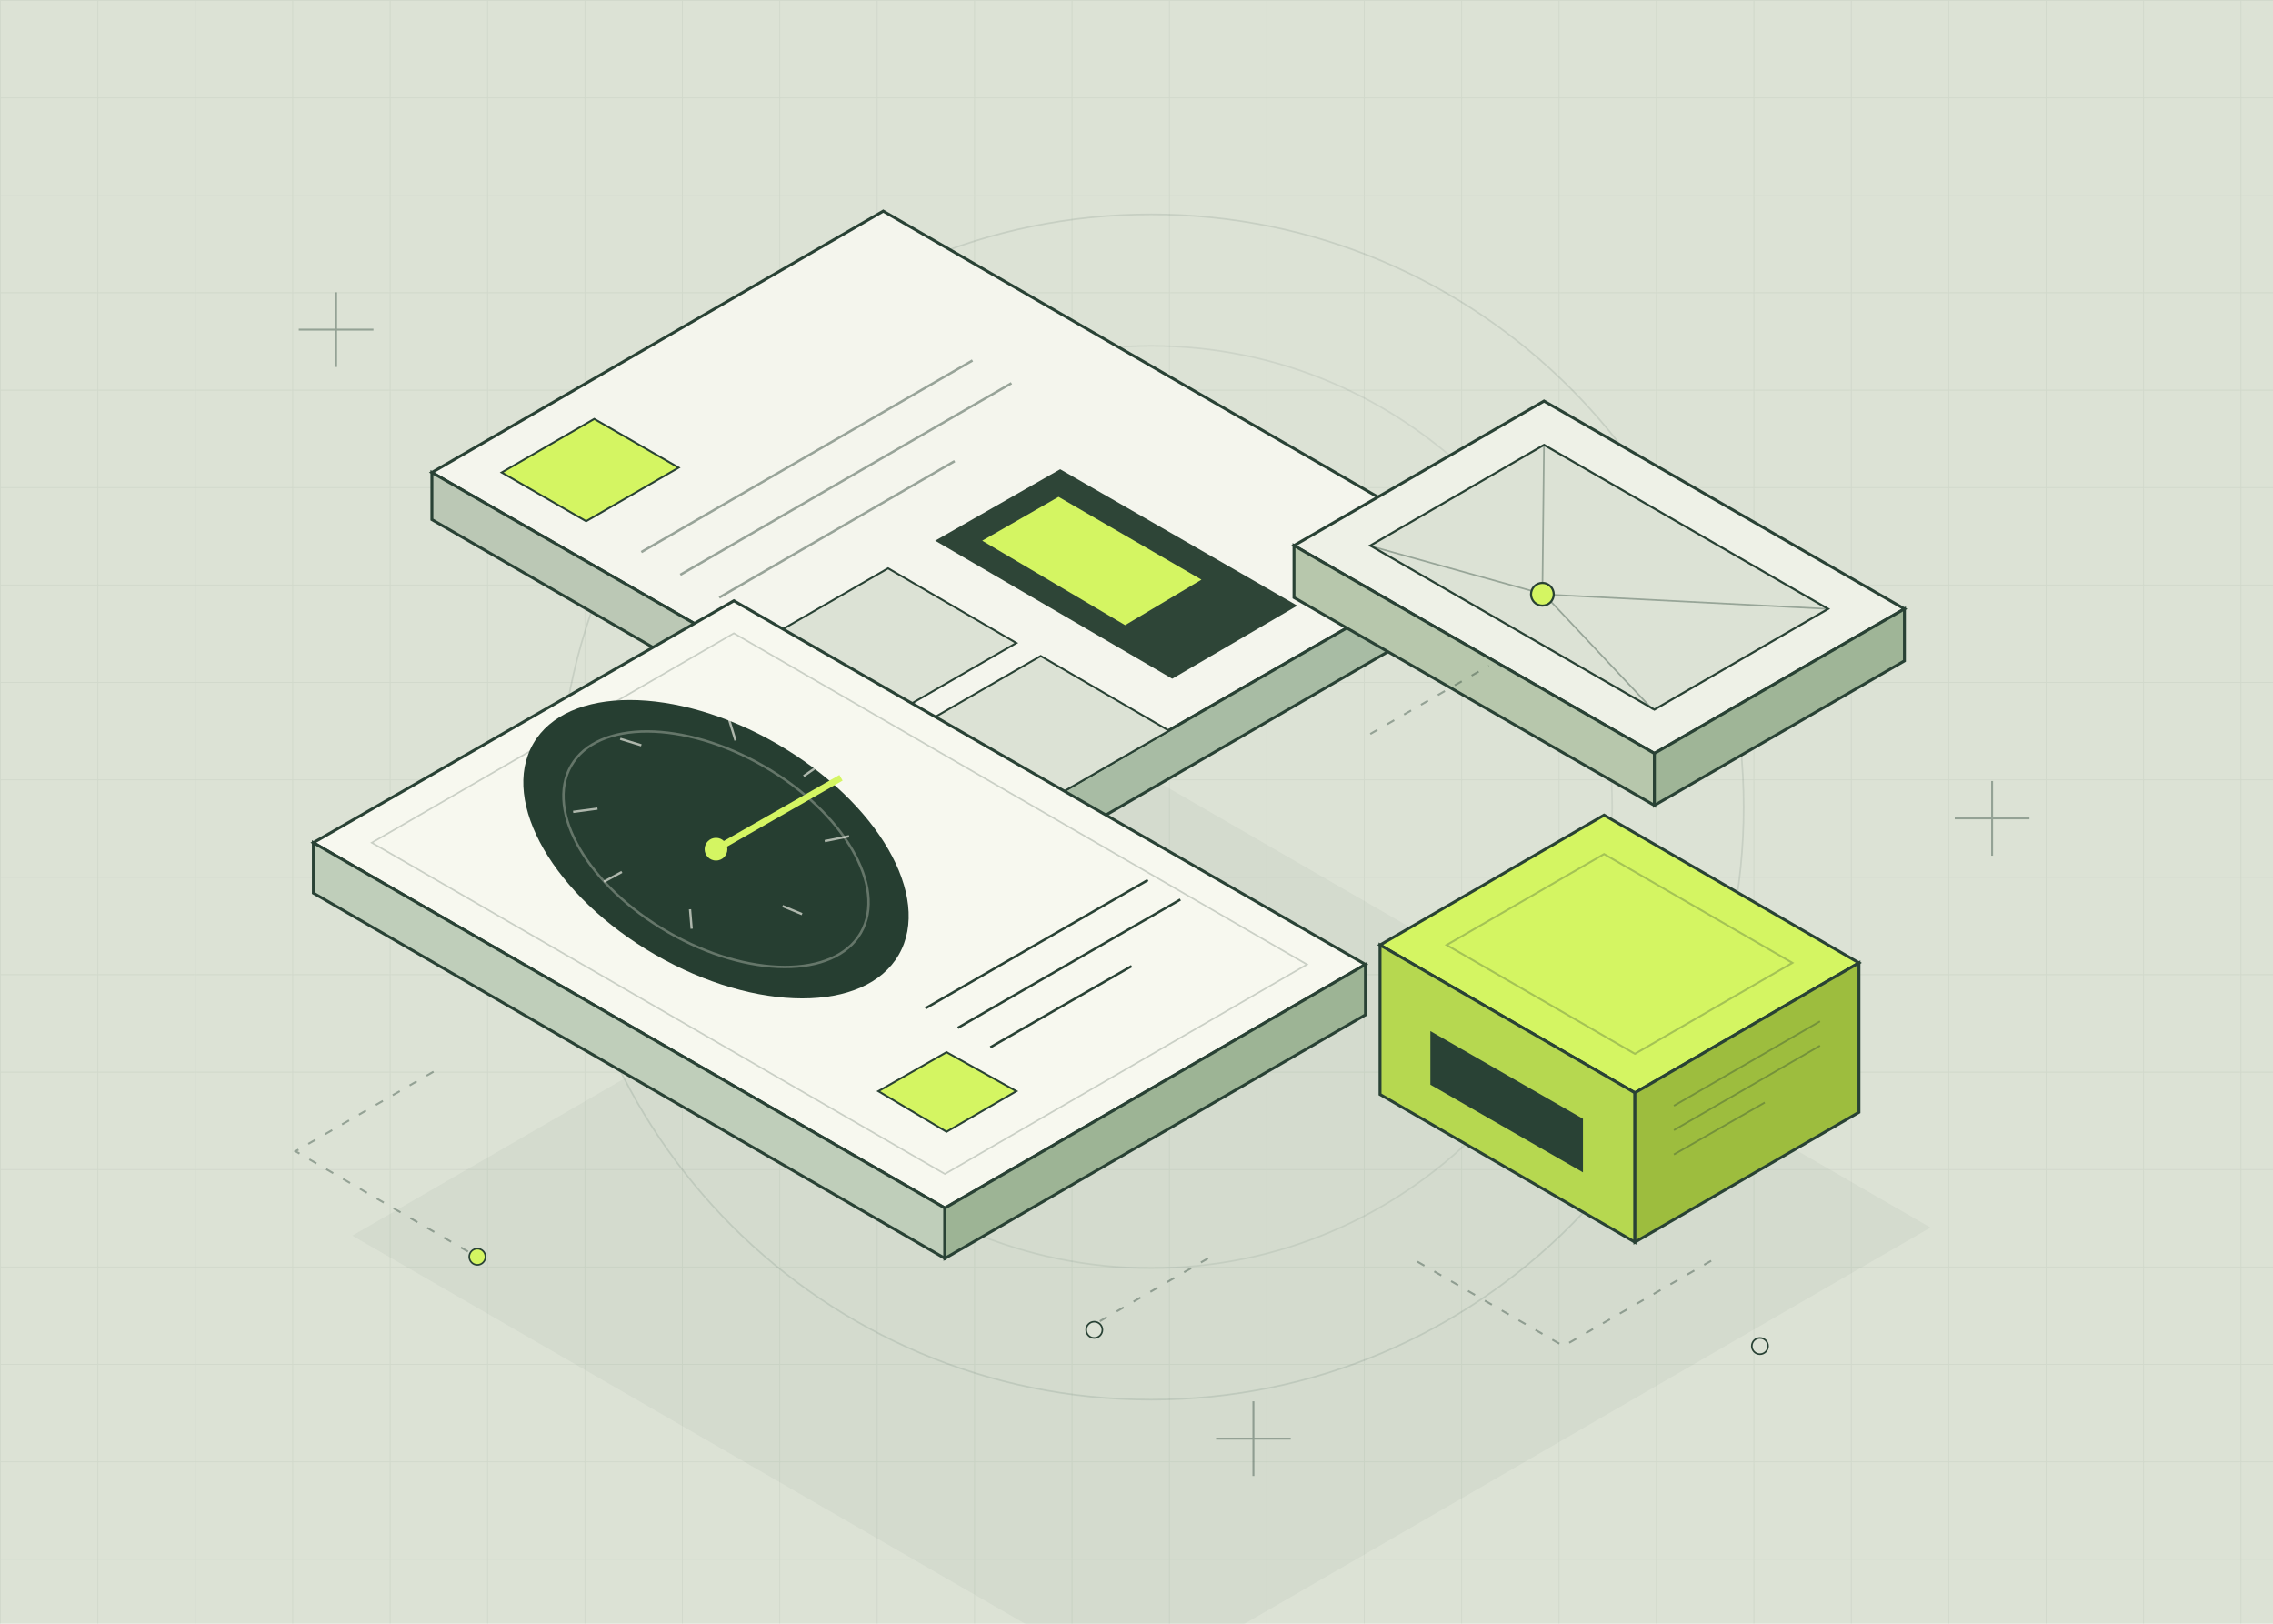
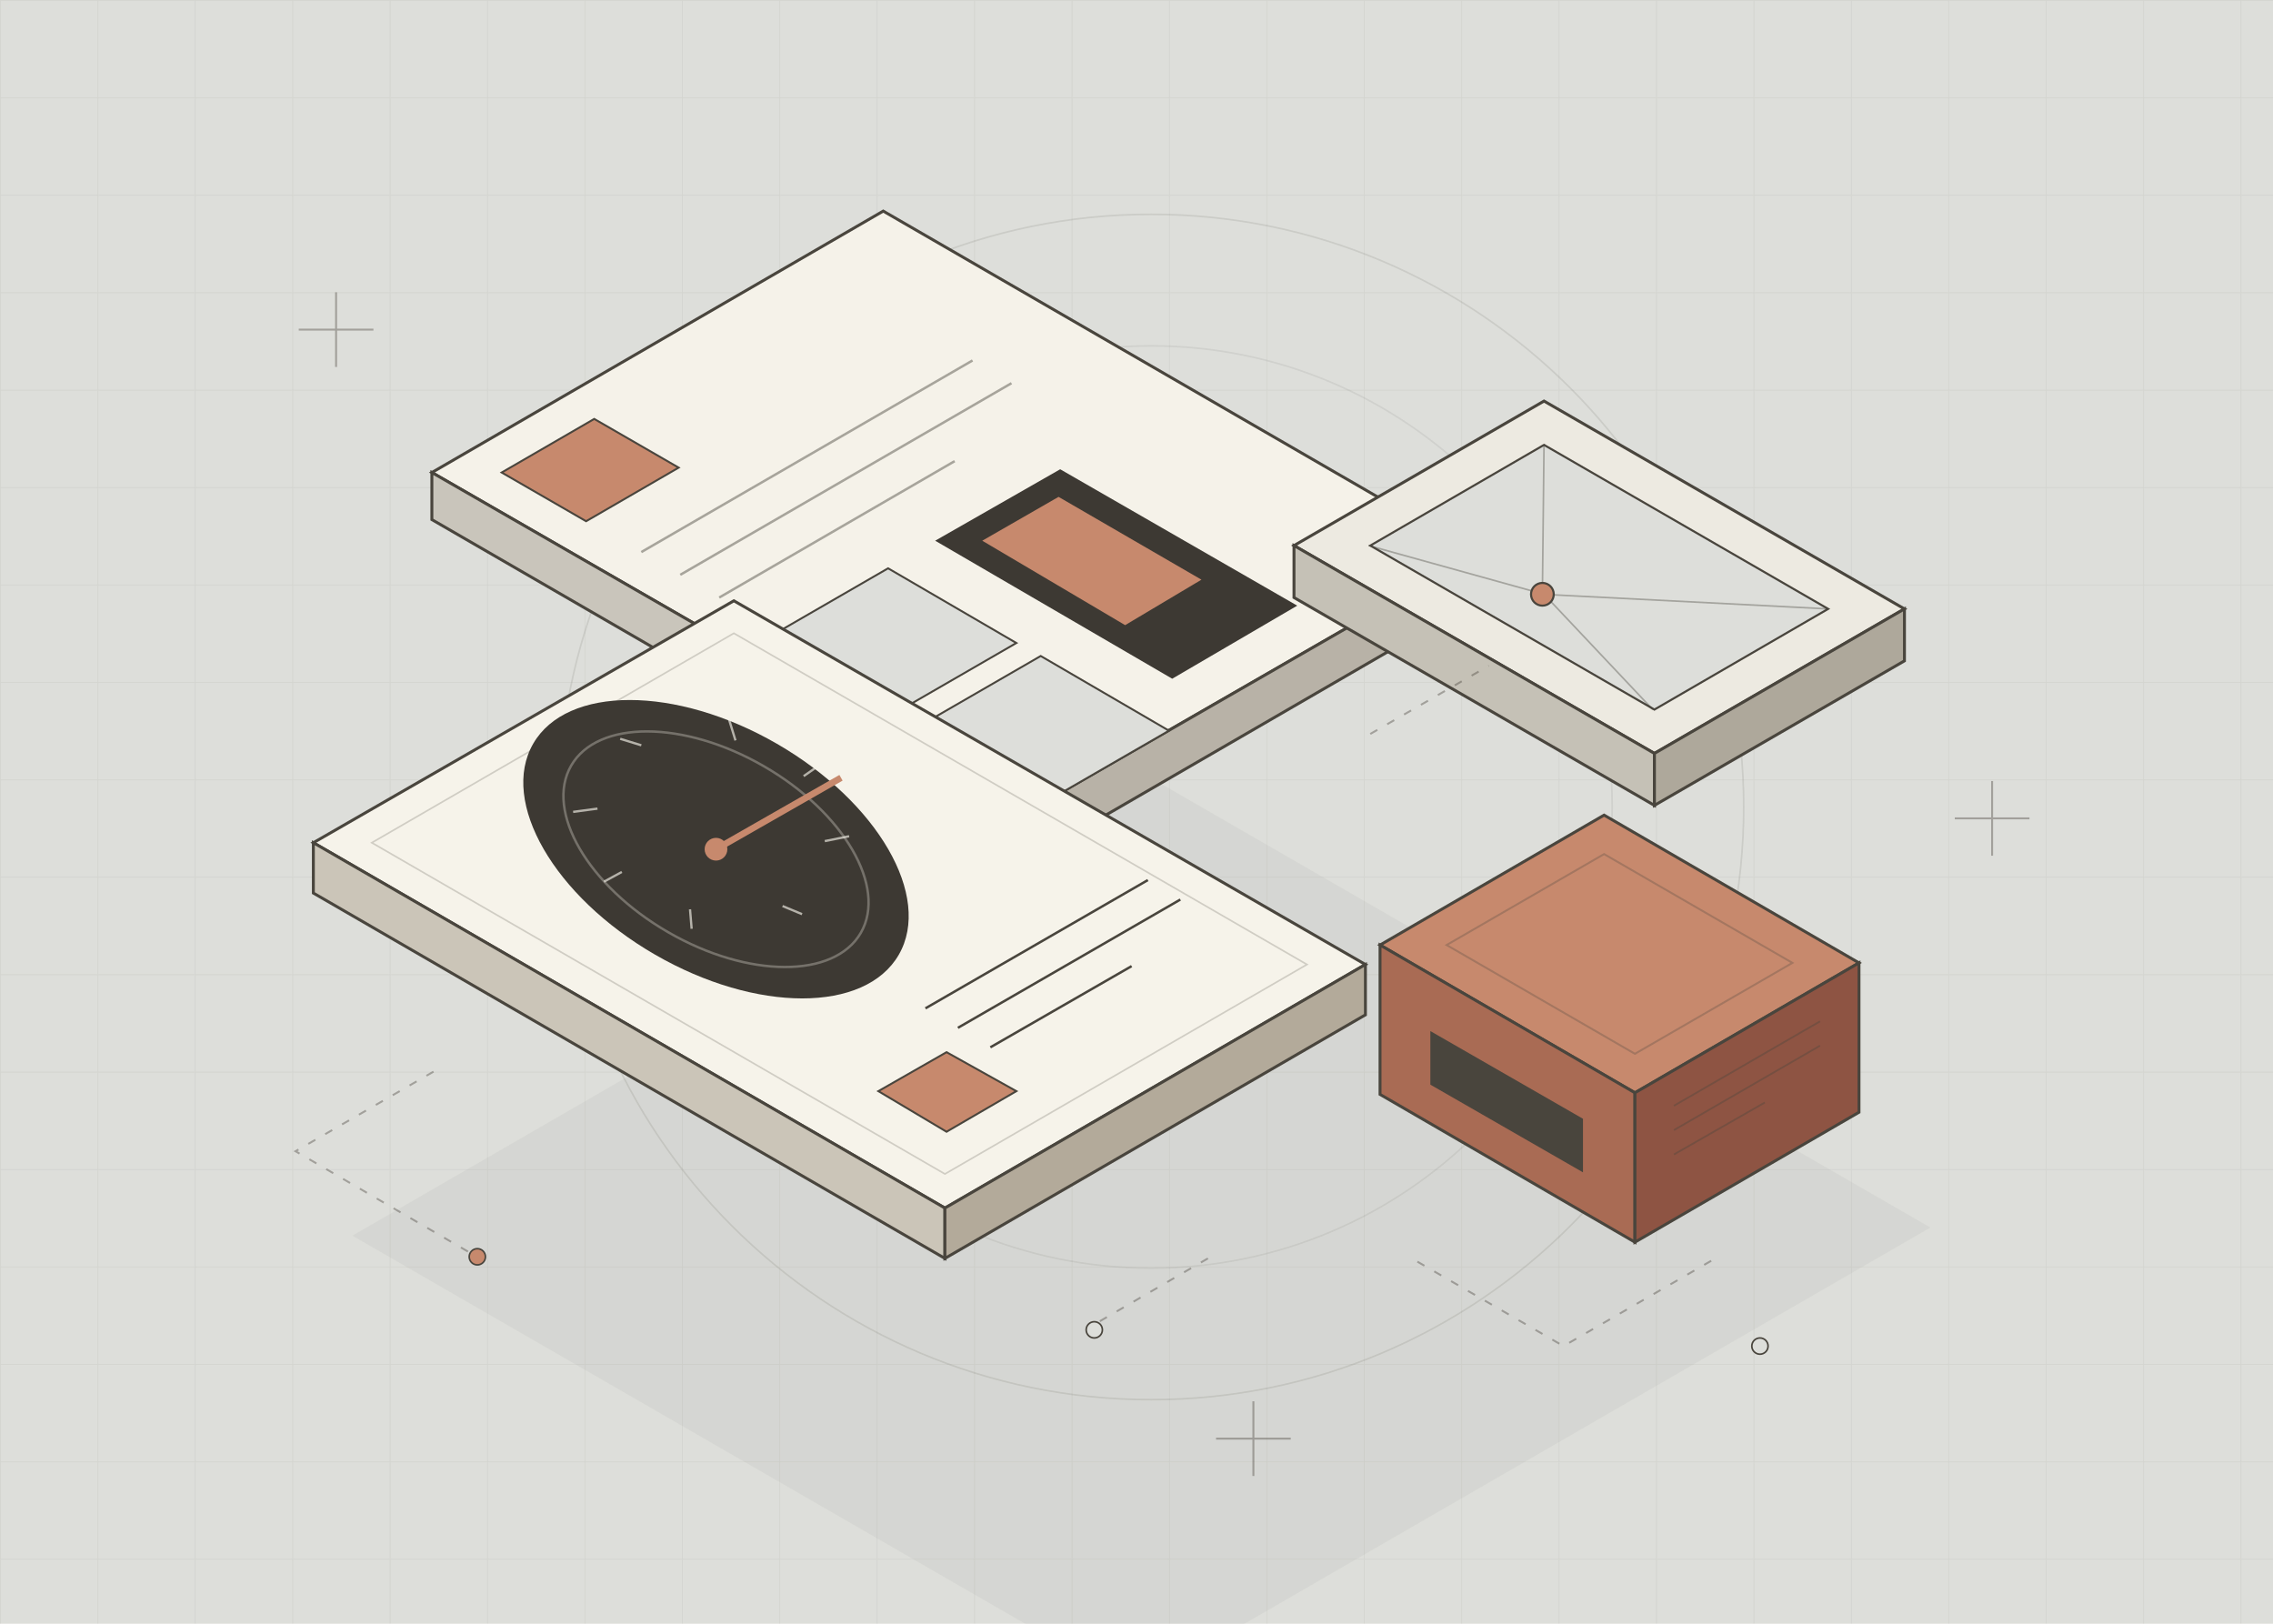
<svg xmlns="http://www.w3.org/2000/svg" width="1400" height="1000" viewBox="0 0 1400 1000" fill="none" role="img" aria-labelledby="system-title system-desc">
  <defs>
    <pattern id="system-grid" width="60" height="60" patternUnits="userSpaceOnUse">
-       <path d="M60 0H0V60" stroke="#213d32" stroke-opacity=".055" stroke-width="1" />
+       <path d="M60 0H0V60" stroke="#393832" stroke-opacity=".055" stroke-width="1" />
    </pattern>
  </defs>
-   <path fill="#dce2d5" d="M0 0h1400v1000H0z" />
+   <path fill="#dddeda" d="M0 0h1400v1000H0z" />
  <path fill="url(#system-grid)" d="M0 0h1400v1000H0z" />
-   <circle cx="709" cy="497" r="365" stroke="#213d32" stroke-opacity=".11" />
-   <circle cx="709" cy="497" r="284" stroke="#213d32" stroke-opacity=".08" />
-   <path d="M217 761 707 478l482 278-490 283Z" fill="#203b31" opacity=".045" />
-   <path d="m266 291 278-161 365 211-278 160Z" fill="#f4f5ed" stroke="#294235" stroke-width="1.8" />
-   <path d="M266 291v29l365 211v-30Z" fill="#bbc8b5" stroke="#294235" stroke-width="1.8" />
-   <path d="M631 501v30l278-161v-29Z" fill="#a8bca4" stroke="#294235" stroke-width="1.8" />
-   <path d="m309 291 57-33 52 30-57 33Z" fill="#d4f562" stroke="#294235" stroke-width="1.2" />
-   <path d="m395 340 204-118M419 354l204-118M443 368l145-84" stroke="#294235" stroke-opacity=".45" stroke-width="1.5" />
-   <path d="m476 391 71-41 79 46-71 41Z" fill="#dce2d5" stroke="#294235" stroke-width="1.2" />
-   <path d="m570 445 71-41 79 46-71 41Z" fill="#dce2d5" stroke="#294235" stroke-width="1.2" />
-   <path d="m576 333 77-44 146 84-77 45Z" fill="#2e4537" />
-   <path d="m605 333 47-27 88 51-47 28Z" fill="#d4f562" />
-   <path d="m797 336 154-89 222 128-154 89Z" fill="#eef1e7" stroke="#294235" stroke-width="1.8" />
-   <path d="M797 336v32l222 128v-32Z" fill="#b7c7ac" stroke="#294235" stroke-width="1.8" />
-   <path d="M1019 464v32l154-89v-32Z" fill="#9fb597" stroke="#294235" stroke-width="1.8" />
-   <path d="m844 336 107-62 175 101-107 62Z" fill="#dce2d5" stroke="#294235" stroke-width="1.3" />
-   <path d="m843 336 108 30 67 71M951 274l-1 92 176 9" stroke="#294235" stroke-opacity=".38" />
-   <circle cx="950" cy="366" r="7" fill="#d4f562" stroke="#294235" stroke-width="1.3" />
-   <path d="m193 519 259-149 389 224-259 150Z" fill="#f7f8ef" stroke="#294235" stroke-width="1.8" />
-   <path d="M193 519v31l389 225v-31Z" fill="#bfceba" stroke="#294235" stroke-width="1.8" />
-   <path d="M582 744v31l259-150v-31Z" fill="#9db495" stroke="#294235" stroke-width="1.8" />
-   <path d="m229 519 223-129 353 204-223 129Z" stroke="#294235" stroke-opacity=".22" />
-   <ellipse cx="441" cy="523" rx="130" ry="75" transform="rotate(30 441 523)" fill="#263e31" />
-   <ellipse cx="441" cy="523" rx="103" ry="59" transform="rotate(30 441 523)" stroke="#f7f8ef" stroke-opacity=".3" stroke-width="1.5" />
-   <path d="m441 523 77-44" stroke="#d4f562" stroke-width="4" />
-   <circle cx="441" cy="523" r="7" fill="#d4f562" />
-   <path d="m449 443 4 13m52 15-10 7m28 37-15 3m-14 45-12-5m-56 14-1-12m-53-17 11-6m-30-37 15-2m14-43 13 4" stroke="#f7f8ef" stroke-width="1.4" stroke-opacity=".65" />
-   <path d="m570 621 137-79M590 633l137-79M610 645l87-50" stroke="#294235" stroke-width="1.5" />
-   <path d="m541 672 42-24 43 24-43 25Z" fill="#d4f562" stroke="#294235" stroke-width="1.2" />
-   <path d="m850 582 138-80 157 91-138 80Z" fill="#d4f562" stroke="#294235" stroke-width="1.8" />
-   <path d="M850 582v92l157 91v-92Z" fill="#b6d850" stroke="#294235" stroke-width="1.8" />
-   <path d="M1007 673v92l138-80v-92Z" fill="#9dbd3e" stroke="#294235" stroke-width="1.8" />
-   <path d="m891 582 97-56 116 67-97 56Z" stroke="#294235" stroke-opacity=".28" stroke-width="1.2" />
-   <path d="m881 635 94 54v33l-94-54Z" fill="#294235" />
-   <path d="m1031 681 90-52m-90 67 90-52m-90 67 56-32" stroke="#294235" stroke-opacity=".35" stroke-width="1.1" />
-   <g stroke="#294235" stroke-opacity=".4" stroke-width="1.2">
+   <circle cx="709" cy="497" r="365" stroke="#393832" stroke-opacity=".11" />
+   <circle cx="709" cy="497" r="284" stroke="#393832" stroke-opacity=".08" />
+   <path d="M217 761 707 478l482 278-490 283Z" fill="#393832" opacity=".045" />
+   <path d="m266 291 278-161 365 211-278 160Z" fill="#f5f2e9" stroke="#49453d" stroke-width="1.8" />
+   <path d="M266 291v29l365 211v-30Z" fill="#c9c5bb" stroke="#49453d" stroke-width="1.8" />
+   <path d="M631 501v30l278-161v-29Z" fill="#b8b2a7" stroke="#49453d" stroke-width="1.8" />
+   <path d="m309 291 57-33 52 30-57 33Z" fill="#c7896d" stroke="#49453d" stroke-width="1.2" />
+   <path d="m395 340 204-118M419 354l204-118M443 368l145-84" stroke="#49453d" stroke-opacity=".45" stroke-width="1.5" />
+   <path d="m476 391 71-41 79 46-71 41Z" fill="#dddeda" stroke="#49453d" stroke-width="1.2" />
+   <path d="m570 445 71-41 79 46-71 41Z" fill="#dddeda" stroke="#49453d" stroke-width="1.2" />
+   <path d="m576 333 77-44 146 84-77 45Z" fill="#3d3933" />
+   <path d="m605 333 47-27 88 51-47 28Z" fill="#c7896d" />
+   <path d="m797 336 154-89 222 128-154 89Z" fill="#edeae1" stroke="#49453d" stroke-width="1.8" />
+   <path d="M797 336v32l222 128v-32Z" fill="#c5c1b6" stroke="#49453d" stroke-width="1.8" />
+   <path d="M1019 464v32l154-89v-32Z" fill="#aea89b" stroke="#49453d" stroke-width="1.8" />
+   <path d="m844 336 107-62 175 101-107 62Z" fill="#dddeda" stroke="#49453d" stroke-width="1.3" />
+   <path d="m843 336 108 30 67 71M951 274l-1 92 176 9" stroke="#49453d" stroke-opacity=".38" />
+   <circle cx="950" cy="366" r="7" fill="#c7896d" stroke="#49453d" stroke-width="1.3" />
+   <path d="m193 519 259-149 389 224-259 150Z" fill="#f6f3ea" stroke="#49453d" stroke-width="1.8" />
+   <path d="M193 519v31l389 225v-31Z" fill="#cbc5b8" stroke="#49453d" stroke-width="1.8" />
+   <path d="M582 744v31l259-150v-31Z" fill="#b3aa9a" stroke="#49453d" stroke-width="1.8" />
+   <path d="m229 519 223-129 353 204-223 129Z" stroke="#49453d" stroke-opacity=".22" />
+   <ellipse cx="441" cy="523" rx="130" ry="75" transform="rotate(30 441 523)" fill="#3d3933" />
+   <ellipse cx="441" cy="523" rx="103" ry="59" transform="rotate(30 441 523)" stroke="#f6f3ea" stroke-opacity=".3" stroke-width="1.5" />
+   <path d="m441 523 77-44" stroke="#c7896d" stroke-width="4" />
+   <circle cx="441" cy="523" r="7" fill="#c7896d" />
+   <path d="m449 443 4 13m52 15-10 7m28 37-15 3m-14 45-12-5m-56 14-1-12m-53-17 11-6m-30-37 15-2m14-43 13 4" stroke="#f6f3ea" stroke-width="1.4" stroke-opacity=".65" />
+   <path d="m570 621 137-79M590 633l137-79M610 645l87-50" stroke="#49453d" stroke-width="1.5" />
+   <path d="m541 672 42-24 43 24-43 25Z" fill="#c7896d" stroke="#49453d" stroke-width="1.2" />
+   <path d="m850 582 138-80 157 91-138 80Z" fill="#c7896d" stroke="#49453d" stroke-width="1.8" />
+   <path d="M850 582v92l157 91v-92Z" fill="#a96b54" stroke="#49453d" stroke-width="1.8" />
+   <path d="M1007 673v92l138-80v-92Z" fill="#8e5443" stroke="#49453d" stroke-width="1.8" />
+   <path d="m891 582 97-56 116 67-97 56Z" stroke="#49453d" stroke-opacity=".28" stroke-width="1.2" />
+   <path d="m881 635 94 54v33l-94-54Z" fill="#49453d" />
+   <path d="m1031 681 90-52m-90 67 90-52m-90 67 56-32" stroke="#49453d" stroke-opacity=".35" stroke-width="1.1" />
+   <g stroke="#49453d" stroke-opacity=".4" stroke-width="1.2">
    <path d="m267 660-85 49 110 64m552-321 73-42m-173 365-74 43m203-41 90 52 97-56" stroke-dasharray="5 7" />
    <path d="M184 203h46m-23-23v46M1204 504h46m-23-23v46M749 886h46m-23-23v46" />
  </g>
-   <circle cx="294" cy="774" r="5" fill="#d4f562" stroke="#294235" />
-   <circle cx="674" cy="819" r="5" fill="#dce2d5" stroke="#294235" />
-   <circle cx="1084" cy="829" r="5" fill="#dce2d5" stroke="#294235" />
+   <circle cx="294" cy="774" r="5" fill="#c7896d" stroke="#49453d" />
+   <circle cx="674" cy="819" r="5" fill="#dddeda" stroke="#49453d" />
+   <circle cx="1084" cy="829" r="5" fill="#dddeda" stroke="#49453d" />
</svg>
